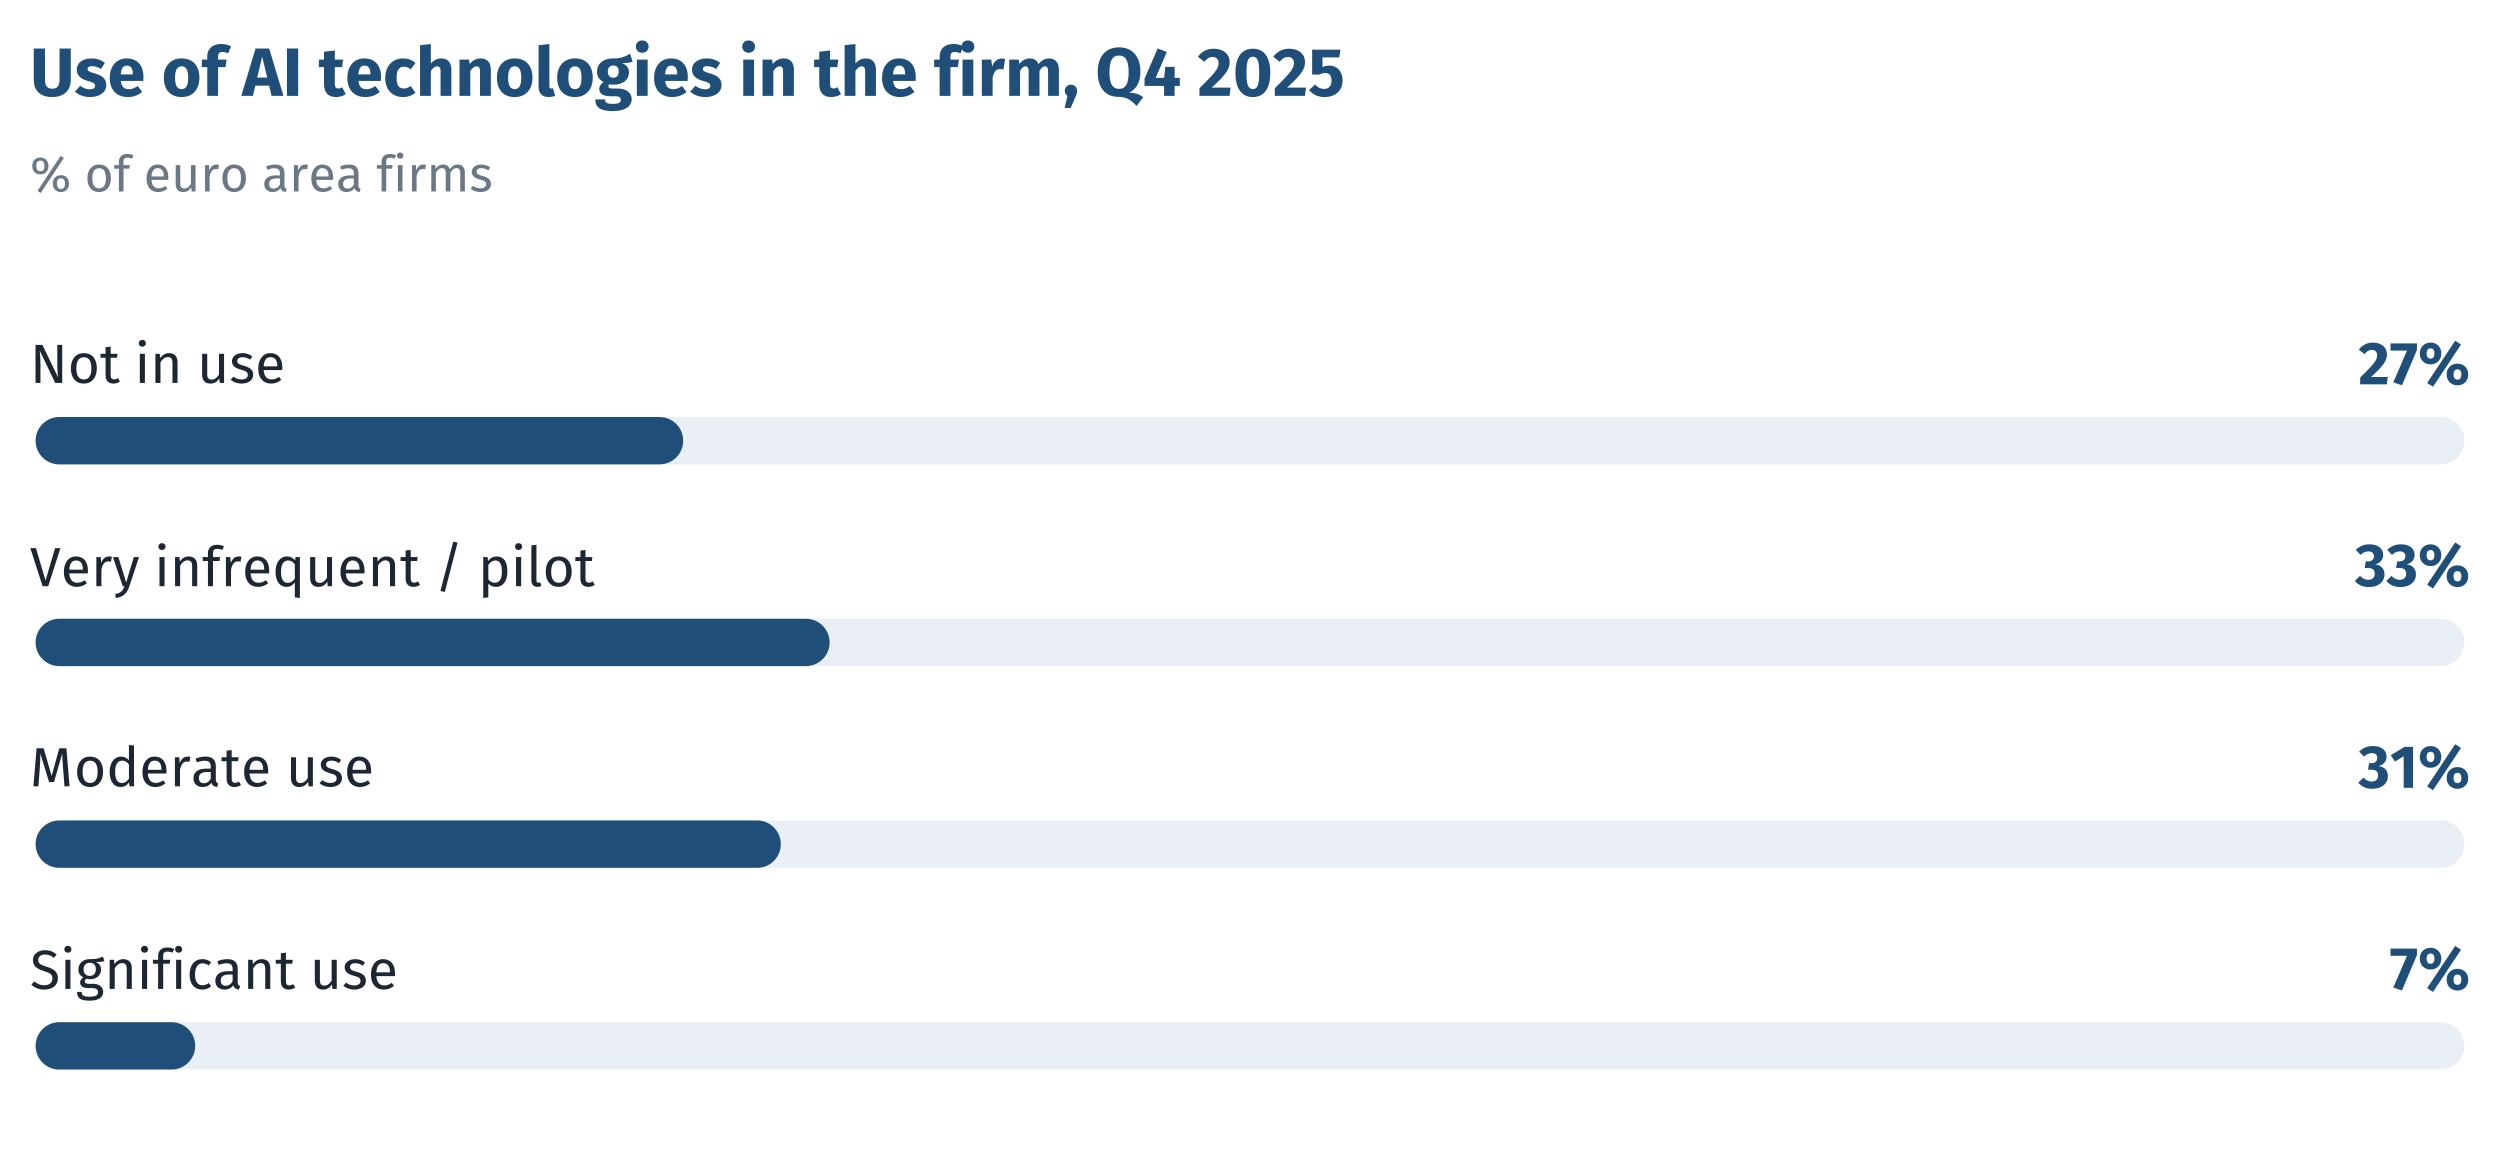
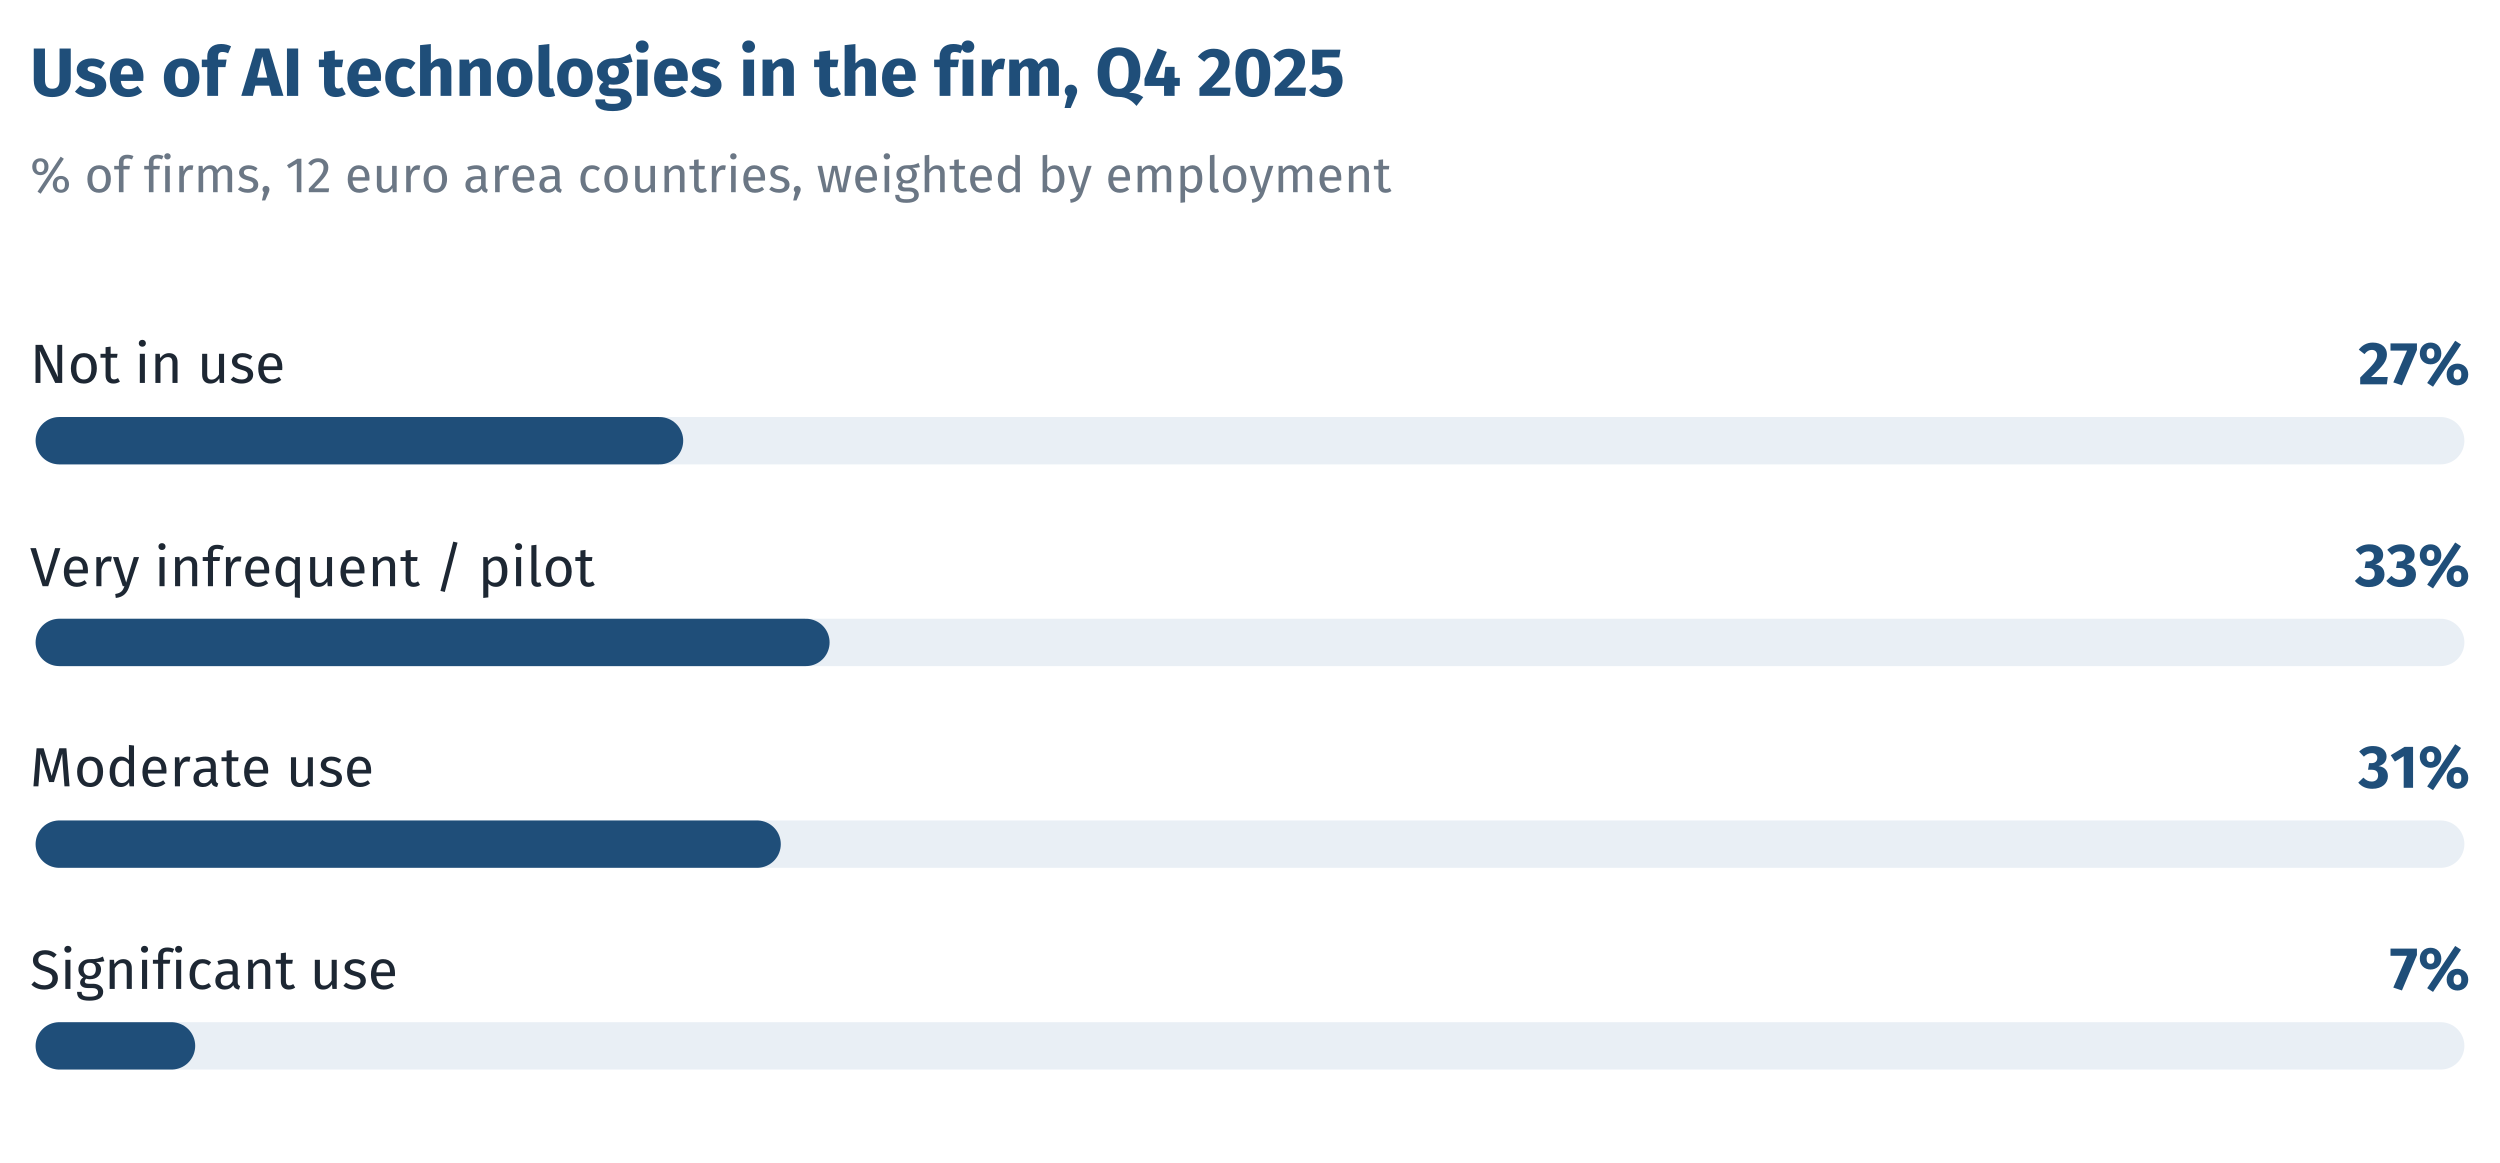
<svg xmlns="http://www.w3.org/2000/svg" xmlns:xlink="http://www.w3.org/1999/xlink" width="475.2pt" height="221.04pt" viewBox="0 0 475.2 221.04" version="1.1">
  <defs>
    <style type="text/css">*{stroke-linejoin: round; stroke-linecap: butt}</style>
  </defs>
  <g id="figure_1">
    <g id="patch_1">
      <path d="M 0 221.04  L 475.2 221.04  L 475.2 0  L 0 0  L 0 221.04  z " style="fill: none" />
    </g>
    <g id="axes_1">
      <g id="line2d_1">
-         <path d="M 11.268 83.768  L 463.932 83.768  " clip-path="url(#p076a56f079)" style="fill: none; stroke: #e9eff5; stroke-width: 9; stroke-linecap: round" />
+         <path d="M 11.268 83.768  L 463.932 83.768  " clip-path="url(#pdea650f8c7)" style="fill: none; stroke: #e9eff5; stroke-width: 9; stroke-linecap: round" />
      </g>
      <g id="line2d_2">
-         <path d="M 11.268 122.112  L 463.932 122.112  " clip-path="url(#p076a56f079)" style="fill: none; stroke: #e9eff5; stroke-width: 9; stroke-linecap: round" />
+         <path d="M 11.268 122.112  L 463.932 122.112  " clip-path="url(#pdea650f8c7)" style="fill: none; stroke: #e9eff5; stroke-width: 9; stroke-linecap: round" />
      </g>
      <g id="line2d_3">
-         <path d="M 11.268 160.456  L 463.932 160.456  " clip-path="url(#p076a56f079)" style="fill: none; stroke: #e9eff5; stroke-width: 9; stroke-linecap: round" />
+         <path d="M 11.268 160.456  L 463.932 160.456  " clip-path="url(#pdea650f8c7)" style="fill: none; stroke: #e9eff5; stroke-width: 9; stroke-linecap: round" />
      </g>
      <g id="line2d_4">
-         <path d="M 11.268 198.8  L 463.932 198.8  " clip-path="url(#p076a56f079)" style="fill: none; stroke: #e9eff5; stroke-width: 9; stroke-linecap: round" />
+         <path d="M 11.268 198.8  L 463.932 198.8  " clip-path="url(#pdea650f8c7)" style="fill: none; stroke: #e9eff5; stroke-width: 9; stroke-linecap: round" />
      </g>
      <g id="line2d_5">
-         <path d="M 11.268 83.768  L 125.362 83.768  " clip-path="url(#p076a56f079)" style="fill: none; stroke: #1f4e79; stroke-width: 9; stroke-linecap: round" />
+         <path d="M 11.268 83.768  L 125.362 83.768  " clip-path="url(#pdea650f8c7)" style="fill: none; stroke: #1f4e79; stroke-width: 9; stroke-linecap: round" />
      </g>
      <g id="line2d_6">
-         <path d="M 11.268 122.112  L 153.189 122.112  " clip-path="url(#p076a56f079)" style="fill: none; stroke: #1f4e79; stroke-width: 9; stroke-linecap: round" />
+         <path d="M 11.268 122.112  L 153.189 122.112  " clip-path="url(#pdea650f8c7)" style="fill: none; stroke: #1f4e79; stroke-width: 9; stroke-linecap: round" />
      </g>
      <g id="line2d_7">
-         <path d="M 11.268 160.456  L 143.913 160.456  " clip-path="url(#p076a56f079)" style="fill: none; stroke: #1f4e79; stroke-width: 9; stroke-linecap: round" />
+         <path d="M 11.268 160.456  L 143.913 160.456  " clip-path="url(#pdea650f8c7)" style="fill: none; stroke: #1f4e79; stroke-width: 9; stroke-linecap: round" />
      </g>
      <g id="line2d_8">
-         <path d="M 11.268 198.8  L 32.603 198.8  " clip-path="url(#p076a56f079)" style="fill: none; stroke: #1f4e79; stroke-width: 9; stroke-linecap: round" />
+         <path d="M 11.268 198.8  L 32.603 198.8  " clip-path="url(#pdea650f8c7)" style="fill: none; stroke: #1f4e79; stroke-width: 9; stroke-linecap: round" />
      </g>
      <g id="text_1">
        <g style="fill: #1d2733" transform="translate(5.7024 72.78332) scale(0.105 -0.105)">
          <defs>
            <path id="FiraSans-Regular-4e" d="M 3731 4410  L 3162 4410  L 3162 2003  C 3162 1466 3232 762 3245 659  L 1434 4410  L 640 4410  L 640 0  L 1210 0  L 1210 2022  C 1210 2842 1158 3379 1126 3744  L 2918 0  L 3731 0  L 3731 4410  z " transform="scale(0.015625)" />
            <path id="FiraSans-Regular-6f" d="M 1875 3450  C 915 3450 365 2726 365 1683  C 365 614 909 -77 1869 -77  C 2822 -77 3373 646 3373 1690  C 3373 2758 2835 3450 1875 3450  z M 1875 2976  C 2432 2976 2739 2566 2739 1690  C 2739 806 2432 397 1869 397  C 1306 397 998 806 998 1683  C 998 2566 1312 2976 1875 2976  z " transform="scale(0.015625)" />
            <path id="FiraSans-Regular-74" d="M 2086 557  C 1920 454 1786 410 1638 410  C 1344 410 1235 570 1235 909  L 1235 2918  L 1971 2918  L 2035 3373  L 1235 3373  L 1235 4205  L 646 4134  L 646 3373  L 58 3373  L 58 2918  L 646 2918  L 646 883  C 646 256 986 -77 1555 -77  C 1843 -77 2086 0 2310 154  L 2086 557  z " transform="scale(0.015625)" />
            <path id="FiraSans-Regular-20" transform="scale(0.015625)" />
            <path id="FiraSans-Regular-69" d="M 896 4992  C 653 4992 486 4819 486 4589  C 486 4365 653 4192 896 4192  C 1146 4192 1312 4365 1312 4589  C 1312 4819 1146 4992 896 4992  z M 1197 3373  L 608 3373  L 608 0  L 1197 0  L 1197 3373  z " transform="scale(0.015625)" />
            <path id="FiraSans-Regular-6e" d="M 2195 3450  C 1754 3450 1395 3219 1165 2874  L 1114 3373  L 608 3373  L 608 0  L 1197 0  L 1197 2394  C 1421 2752 1677 2989 2054 2989  C 2381 2989 2586 2842 2586 2336  L 2586 0  L 3174 0  L 3174 2419  C 3174 3059 2816 3450 2195 3450  z " transform="scale(0.015625)" />
            <path id="FiraSans-Regular-75" d="M 3117 3373  L 2528 3373  L 2528 966  C 2323 627 2048 384 1683 384  C 1318 384 1165 557 1165 1018  L 1165 3373  L 576 3373  L 576 954  C 576 294 928 -77 1517 -77  C 1997 -77 2310 115 2566 525  L 2611 0  L 3117 0  L 3117 3373  z " transform="scale(0.015625)" />
            <path id="FiraSans-Regular-73" d="M 1523 3450  C 826 3450 307 3059 307 2522  C 307 2048 595 1734 1325 1542  C 1978 1370 2144 1242 2144 909  C 2144 589 1862 397 1421 397  C 1056 397 742 518 474 723  L 160 365  C 454 109 864 -77 1434 -77  C 2118 -77 2765 243 2765 947  C 2765 1536 2355 1818 1645 1997  C 1101 2138 922 2266 922 2541  C 922 2810 1158 2982 1542 2982  C 1856 2982 2118 2886 2419 2694  L 2669 3066  C 2349 3309 1997 3450 1523 3450  z " transform="scale(0.015625)" />
            <path id="FiraSans-Regular-65" d="M 3155 1786  C 3155 2816 2675 3450 1766 3450  C 896 3450 365 2701 365 1651  C 365 582 915 -77 1856 -77  C 2323 -77 2701 83 3034 346  L 2778 698  C 2483 493 2234 403 1901 403  C 1414 403 1050 704 992 1485  L 3142 1485  C 3149 1562 3155 1670 3155 1786  z M 2573 1920  L 992 1920  C 1037 2669 1331 2982 1779 2982  C 2310 2982 2573 2618 2573 1958  L 2573 1920  z " transform="scale(0.015625)" />
          </defs>
          <use xlink:href="#FiraSans-Regular-4e" />
          <use xlink:href="#FiraSans-Regular-6f" transform="translate(68.29999 0)" />
          <use xlink:href="#FiraSans-Regular-74" transform="translate(126.7 0)" />
          <use xlink:href="#FiraSans-Regular-20" transform="translate(162.8 0)" />
          <use xlink:href="#FiraSans-Regular-69" transform="translate(189.3 0)" />
          <use xlink:href="#FiraSans-Regular-6e" transform="translate(217.5 0)" />
          <use xlink:href="#FiraSans-Regular-20" transform="translate(276.0999 0)" />
          <use xlink:href="#FiraSans-Regular-75" transform="translate(302.5999 0)" />
          <use xlink:href="#FiraSans-Regular-73" transform="translate(360.7999 0)" />
          <use xlink:href="#FiraSans-Regular-65" transform="translate(407.4999 0)" />
        </g>
      </g>
      <g id="text_2">
        <g style="fill: #1f4e79" transform="translate(448.2909 73.05184) scale(0.115 -0.115)">
          <defs>
            <path id="FiraSans-Bold-32" d="M 1523 4416  C 877 4416 384 4122 38 3667  L 640 3194  C 890 3501 1107 3642 1421 3642  C 1760 3642 1978 3430 1978 3078  C 1978 2541 1638 2150 186 717  L 186 0  L 3002 0  L 3104 774  L 1331 774  C 2682 2003 3014 2509 3014 3181  C 3014 3853 2490 4416 1523 4416  z " transform="scale(0.015625)" />
            <path id="FiraSans-Bold-37" d="M 2880 4326  L 83 4326  L 83 3565  L 1830 3565  L 378 205  L 1293 -102  L 2880 3642  L 2880 4326  z " transform="scale(0.015625)" />
            <path id="FiraSans-Bold-25" d="M 3930 4608  L 966 141  L 1587 -256  L 4550 4211  L 3930 4608  z M 1325 4416  C 691 4416 186 3968 186 3264  C 186 2560 691 2112 1325 2112  C 1965 2112 2464 2560 2464 3264  C 2464 3968 1965 4416 1325 4416  z M 1325 3808  C 1658 3808 1734 3533 1734 3264  C 1734 2989 1658 2720 1325 2720  C 992 2720 909 2995 909 3264  C 909 3539 992 3808 1325 3808  z M 4173 2189  C 3533 2189 3027 1747 3027 1043  C 3027 333 3533 -109 4173 -109  C 4813 -109 5312 333 5312 1043  C 5312 1747 4813 2189 4173 2189  z M 4173 1581  C 4506 1581 4582 1312 4582 1043  C 4582 768 4506 493 4173 493  C 3840 493 3757 774 3757 1043  C 3757 1312 3840 1581 4173 1581  z " transform="scale(0.015625)" />
          </defs>
          <use xlink:href="#FiraSans-Bold-32" />
          <use xlink:href="#FiraSans-Bold-37" transform="translate(51.7 0)" />
          <use xlink:href="#FiraSans-Bold-25" transform="translate(98.49998 0)" />
        </g>
      </g>
      <g id="text_3">
        <g style="fill: #1d2733" transform="translate(5.7024 111.4269) scale(0.105 -0.105)">
          <defs>
            <path id="FiraSans-Regular-56" d="M 3520 4410  L 2906 4410  L 1798 659  L 691 4410  L 38 4410  L 1459 0  L 2112 0  L 3520 4410  z " transform="scale(0.015625)" />
            <path id="FiraSans-Regular-72" d="M 2074 3450  C 1664 3450 1350 3194 1171 2688  L 1114 3373  L 608 3373  L 608 0  L 1197 0  L 1197 1926  C 1338 2573 1581 2874 2003 2874  C 2125 2874 2195 2861 2298 2835  L 2406 3411  C 2304 3437 2182 3450 2074 3450  z " transform="scale(0.015625)" />
            <path id="FiraSans-Regular-79" d="M 3085 3373  L 2477 3373  L 1594 429  L 691 3373  L 64 3373  L 1197 0  L 1395 0  C 1203 -525 1011 -787 326 -902  L 390 -1363  C 1325 -1261 1722 -736 1958 -19  L 3085 3373  z " transform="scale(0.015625)" />
            <path id="FiraSans-Regular-66" d="M 1754 4326  C 1926 4326 2125 4294 2342 4198  L 2528 4627  C 2259 4742 2042 4800 1722 4800  C 1037 4800 666 4397 666 3834  L 666 3373  L 64 3373  L 64 2918  L 666 2918  L 666 0  L 1254 0  L 1254 2918  L 2010 2918  L 2074 3373  L 1254 3373  L 1254 3840  C 1254 4166 1382 4326 1754 4326  z " transform="scale(0.015625)" />
            <path id="FiraSans-Regular-71" d="M 2682 3373  L 2637 2995  C 2406 3251 2106 3450 1690 3450  C 864 3450 365 2701 365 1670  C 365 621 819 -77 1638 -77  C 2048 -77 2381 122 2598 448  L 2598 -1293  L 3187 -1363  L 3187 3373  L 2682 3373  z M 1766 390  C 1280 390 998 794 998 1683  C 998 2560 1312 2982 1818 2982  C 2150 2982 2387 2810 2598 2541  L 2598 890  C 2374 576 2144 390 1766 390  z " transform="scale(0.015625)" />
            <path id="FiraSans-Regular-2f" d="M 2157 5165  L 672 -544  L 1178 -666  L 2656 5050  L 2157 5165  z " transform="scale(0.015625)" />
            <path id="FiraSans-Regular-70" d="M 2157 3450  C 1773 3450 1408 3264 1158 2918  L 1114 3373  L 608 3373  L 608 -1363  L 1197 -1293  L 1197 307  C 1414 45 1715 -77 2080 -77  C 2950 -77 3405 666 3405 1690  C 3405 2752 3053 3450 2157 3450  z M 1939 403  C 1632 403 1370 550 1197 813  L 1197 2458  C 1376 2726 1651 2982 2010 2982  C 2515 2982 2771 2566 2771 1690  C 2771 806 2477 403 1939 403  z " transform="scale(0.015625)" />
            <path id="FiraSans-Regular-6c" d="M 1280 -77  C 1453 -77 1619 -32 1747 38  L 1594 448  C 1530 422 1459 410 1376 410  C 1222 410 1165 499 1165 678  L 1165 4800  L 576 4730  L 576 666  C 576 186 851 -77 1280 -77  z " transform="scale(0.015625)" />
          </defs>
          <use xlink:href="#FiraSans-Regular-56" />
          <use xlink:href="#FiraSans-Regular-65" transform="translate(55.59999 0)" />
          <use xlink:href="#FiraSans-Regular-72" transform="translate(110.6 0)" />
          <use xlink:href="#FiraSans-Regular-79" transform="translate(149.2 0)" />
          <use xlink:href="#FiraSans-Regular-20" transform="translate(198.4 0)" />
          <use xlink:href="#FiraSans-Regular-69" transform="translate(224.8999 0)" />
          <use xlink:href="#FiraSans-Regular-6e" transform="translate(253.0999 0)" />
          <use xlink:href="#FiraSans-Regular-66" transform="translate(311.6999 0)" />
          <use xlink:href="#FiraSans-Regular-72" transform="translate(345.1999 0)" />
          <use xlink:href="#FiraSans-Regular-65" transform="translate(383.7999 0)" />
          <use xlink:href="#FiraSans-Regular-71" transform="translate(438.7999 0)" />
          <use xlink:href="#FiraSans-Regular-75" transform="translate(498.0999 0)" />
          <use xlink:href="#FiraSans-Regular-65" transform="translate(556.2999 0)" />
          <use xlink:href="#FiraSans-Regular-6e" transform="translate(611.2999 0)" />
          <use xlink:href="#FiraSans-Regular-74" transform="translate(669.8999 0)" />
          <use xlink:href="#FiraSans-Regular-20" transform="translate(705.9998 0)" />
          <use xlink:href="#FiraSans-Regular-2f" transform="translate(732.4998 0)" />
          <use xlink:href="#FiraSans-Regular-20" transform="translate(784.4998 0)" />
          <use xlink:href="#FiraSans-Regular-70" transform="translate(810.9998 0)" />
          <use xlink:href="#FiraSans-Regular-69" transform="translate(870.3998 0)" />
          <use xlink:href="#FiraSans-Regular-6c" transform="translate(898.5998 0)" />
          <use xlink:href="#FiraSans-Regular-6f" transform="translate(927.8998 0)" />
          <use xlink:href="#FiraSans-Regular-74" transform="translate(986.2998 0)" />
        </g>
      </g>
      <g id="text_4">
        <g style="fill: #1f4e79" transform="translate(447.6584 111.396) scale(0.115 -0.115)">
          <defs>
            <path id="FiraSans-Bold-33" d="M 1530 4416  C 954 4416 474 4218 70 3834  L 570 3290  C 826 3539 1094 3667 1414 3667  C 1766 3667 1990 3482 1990 3168  C 1990 2810 1754 2605 1370 2605  L 1120 2605  L 1011 1907  L 1370 1907  C 1824 1907 2074 1741 2074 1286  C 2074 890 1798 659 1402 659  C 1062 659 806 787 518 1075  L -26 544  C 314 134 806 -109 1459 -109  C 2528 -109 3110 499 3110 1222  C 3110 1907 2662 2227 2125 2285  C 2656 2438 2970 2790 2970 3315  C 2970 3923 2464 4416 1530 4416  z " transform="scale(0.015625)" />
          </defs>
          <use xlink:href="#FiraSans-Bold-33" />
          <use xlink:href="#FiraSans-Bold-33" transform="translate(51.99999 0)" />
          <use xlink:href="#FiraSans-Bold-25" transform="translate(104 0)" />
        </g>
      </g>
      <g id="text_5">
        <g style="fill: #1d2733" transform="translate(5.7024 149.4717) scale(0.105 -0.105)">
          <defs>
            <path id="FiraSans-Regular-4d" d="M 4218 4410  L 3392 4410  L 2509 1203  L 1581 4410  L 762 4410  L 397 0  L 973 0  L 1120 1946  C 1171 2592 1203 3277 1203 3795  L 2208 499  L 2778 499  L 3731 3789  C 3738 3424 3782 2682 3840 1990  L 3994 0  L 4582 0  L 4218 4410  z " transform="scale(0.015625)" />
            <path id="FiraSans-Regular-64" d="M 2630 4800  L 2630 3034  C 2406 3270 2118 3450 1722 3450  C 896 3450 397 2701 397 1670  C 397 621 851 -77 1670 -77  C 2086 -77 2426 128 2643 467  L 2701 0  L 3219 0  L 3219 4730  L 2630 4800  z M 1798 390  C 1312 390 1030 794 1030 1683  C 1030 2560 1344 2982 1850 2982  C 2182 2982 2419 2810 2630 2541  L 2630 890  C 2406 576 2176 390 1798 390  z " transform="scale(0.015625)" />
            <path id="FiraSans-Regular-61" d="M 2880 787  L 2880 2330  C 2880 3034 2509 3450 1696 3450  C 1318 3450 947 3373 531 3219  L 678 2790  C 1024 2906 1338 2970 1587 2970  C 2054 2970 2291 2790 2291 2304  L 2291 2054  L 1773 2054  C 832 2054 288 1664 288 941  C 288 339 691 -77 1363 -77  C 1773 -77 2131 77 2368 429  C 2470 96 2688 -38 3027 -77  L 3162 333  C 2989 397 2880 493 2880 787  z M 1498 365  C 1114 365 915 576 915 973  C 915 1434 1229 1664 1850 1664  L 2291 1664  L 2291 890  C 2099 538 1843 365 1498 365  z " transform="scale(0.015625)" />
          </defs>
          <use xlink:href="#FiraSans-Regular-4d" />
          <use xlink:href="#FiraSans-Regular-6f" transform="translate(79.59999 0)" />
          <use xlink:href="#FiraSans-Regular-64" transform="translate(138 0)" />
          <use xlink:href="#FiraSans-Regular-65" transform="translate(197.8 0)" />
          <use xlink:href="#FiraSans-Regular-72" transform="translate(252.8 0)" />
          <use xlink:href="#FiraSans-Regular-61" transform="translate(291.3999 0)" />
          <use xlink:href="#FiraSans-Regular-74" transform="translate(345.7999 0)" />
          <use xlink:href="#FiraSans-Regular-65" transform="translate(381.8999 0)" />
          <use xlink:href="#FiraSans-Regular-20" transform="translate(436.8999 0)" />
          <use xlink:href="#FiraSans-Regular-75" transform="translate(463.3999 0)" />
          <use xlink:href="#FiraSans-Regular-73" transform="translate(521.5999 0)" />
          <use xlink:href="#FiraSans-Regular-65" transform="translate(568.2999 0)" />
        </g>
      </g>
      <g id="text_6">
        <g style="fill: #1f4e79" transform="translate(448.3017 149.7402) scale(0.115 -0.115)">
          <defs>
            <path id="FiraSans-Bold-31" d="M 2445 4326  L 1542 4326  L 83 3443  L 525 2771  L 1453 3341  L 1453 0  L 2445 0  L 2445 4326  z " transform="scale(0.015625)" />
          </defs>
          <use xlink:href="#FiraSans-Bold-33" />
          <use xlink:href="#FiraSans-Bold-31" transform="translate(51.99999 0)" />
          <use xlink:href="#FiraSans-Bold-25" transform="translate(98.39998 0)" />
        </g>
      </g>
      <g id="text_7">
        <g style="fill: #1d2733" transform="translate(5.7024 187.9734) scale(0.105 -0.105)">
          <defs>
            <path id="FiraSans-Regular-53" d="M 1728 4486  C 915 4486 339 4013 339 3334  C 339 2650 787 2323 1645 2061  C 2394 1830 2598 1638 2598 1210  C 2598 678 2170 422 1651 422  C 1171 422 826 595 499 870  L 160 493  C 525 134 1024 -77 1658 -77  C 2650 -77 3232 461 3232 1229  C 3232 2074 2630 2349 1926 2566  C 1133 2810 960 2989 960 3360  C 960 3782 1312 3987 1754 3987  C 2118 3987 2426 3872 2758 3603  L 3091 3974  C 2720 4307 2336 4486 1728 4486  z " transform="scale(0.015625)" />
            <path id="FiraSans-Regular-67" d="M 3155 3750  C 2758 3571 2451 3430 1613 3450  C 870 3450 314 2963 314 2272  C 314 1837 493 1542 883 1338  C 640 1178 512 960 512 742  C 512 403 781 102 1382 102  L 1914 102  C 2336 102 2592 -58 2592 -378  C 2592 -717 2336 -902 1606 -902  C 864 -902 691 -723 691 -339  L 160 -339  C 160 -1024 506 -1363 1606 -1363  C 2650 -1363 3187 -992 3187 -339  C 3187 198 2726 595 2035 595  L 1498 595  C 1152 595 1056 717 1056 870  C 1056 992 1126 1114 1222 1184  C 1363 1139 1498 1120 1651 1120  C 2458 1120 2938 1600 2938 2266  C 2938 2656 2739 2938 2342 3117  C 2726 3117 3046 3130 3328 3219  L 3155 3750  z M 1613 3027  C 2093 3027 2336 2771 2336 2278  C 2336 1792 2086 1510 1626 1510  C 1165 1510 915 1824 915 2272  C 915 2714 1158 3027 1613 3027  z " transform="scale(0.015625)" />
            <path id="FiraSans-Regular-63" d="M 1837 3450  C 922 3450 365 2733 365 1658  C 365 570 928 -77 1837 -77  C 2227 -77 2566 51 2867 294  L 2598 678  C 2342 512 2144 422 1862 422  C 1331 422 998 787 998 1670  C 998 2547 1331 2963 1862 2963  C 2144 2963 2355 2880 2586 2714  L 2867 3085  C 2554 3347 2234 3450 1837 3450  z " transform="scale(0.015625)" />
          </defs>
          <use xlink:href="#FiraSans-Regular-53" />
          <use xlink:href="#FiraSans-Regular-69" transform="translate(54.49999 0)" />
          <use xlink:href="#FiraSans-Regular-67" transform="translate(82.69998 0)" />
          <use xlink:href="#FiraSans-Regular-6e" transform="translate(134.7 0)" />
          <use xlink:href="#FiraSans-Regular-69" transform="translate(193.3 0)" />
          <use xlink:href="#FiraSans-Regular-66" transform="translate(221.5 0)" />
          <use xlink:href="#FiraSans-Regular-69" transform="translate(254.9999 0)" />
          <use xlink:href="#FiraSans-Regular-63" transform="translate(283.1999 0)" />
          <use xlink:href="#FiraSans-Regular-61" transform="translate(330.9999 0)" />
          <use xlink:href="#FiraSans-Regular-6e" transform="translate(385.3999 0)" />
          <use xlink:href="#FiraSans-Regular-74" transform="translate(443.9999 0)" />
          <use xlink:href="#FiraSans-Regular-20" transform="translate(480.0999 0)" />
          <use xlink:href="#FiraSans-Regular-75" transform="translate(506.5999 0)" />
          <use xlink:href="#FiraSans-Regular-73" transform="translate(564.7999 0)" />
          <use xlink:href="#FiraSans-Regular-65" transform="translate(611.4999 0)" />
        </g>
      </g>
      <g id="text_8">
        <g style="fill: #1f4e79" transform="translate(454.2367 188.0844) scale(0.115 -0.115)">
          <use xlink:href="#FiraSans-Bold-37" />
          <use xlink:href="#FiraSans-Bold-25" transform="translate(46.79999 0)" />
        </g>
      </g>
    </g>
    <g id="text_9">
      <g style="fill: #1f4e79" transform="translate(5.7024 18.22789) scale(0.13 -0.13)">
        <defs>
          <path id="FiraSans-Bold-55" d="M 3814 4435  L 2765 4435  L 2765 1517  C 2765 947 2560 672 2080 672  C 1606 672 1402 947 1402 1517  L 1402 4435  L 352 4435  L 352 1472  C 352 538 922 -109 2080 -109  C 3238 -109 3814 576 3814 1472  L 3814 4435  z " transform="scale(0.015625)" />
          <path id="FiraSans-Bold-73" d="M 1594 3507  C 736 3507 205 3053 205 2470  C 205 1946 538 1600 1210 1408  C 1824 1235 1926 1165 1926 934  C 1926 730 1741 614 1434 614  C 1101 614 787 749 531 947  L 38 397  C 371 96 870 -109 1459 -109  C 2304 -109 2970 307 2970 1011  C 2970 1619 2592 1901 1920 2093  C 1312 2272 1222 2349 1222 2528  C 1222 2682 1357 2784 1632 2784  C 1926 2784 2208 2688 2470 2522  L 2842 3091  C 2528 3347 2086 3507 1594 3507  z " transform="scale(0.015625)" />
          <path id="FiraSans-Bold-65" d="M 3360 1766  C 3360 2867 2765 3507 1792 3507  C 762 3507 205 2701 205 1683  C 205 621 781 -109 1914 -109  C 2464 -109 2899 96 3238 365  L 2822 928  C 2528 723 2285 627 2010 627  C 1594 627 1306 794 1242 1402  L 3341 1402  C 3354 1504 3360 1658 3360 1766  z M 2368 2010  L 1235 2010  C 1286 2624 1478 2835 1818 2835  C 2221 2835 2362 2515 2368 2054  L 2368 2010  z " transform="scale(0.015625)" />
          <path id="FiraSans-Bold-20" transform="scale(0.015625)" />
          <path id="FiraSans-Bold-6f" d="M 1869 3507  C 832 3507 205 2790 205 1702  C 205 557 838 -109 1869 -109  C 2906 -109 3533 608 3533 1696  C 3533 2842 2906 3507 1869 3507  z M 1869 2765  C 2278 2765 2483 2451 2483 1696  C 2483 960 2278 634 1869 634  C 1459 634 1254 947 1254 1702  C 1254 2438 1459 2765 1869 2765  z " transform="scale(0.015625)" />
          <path id="FiraSans-Bold-66" d="M 1952 4109  C 2099 4109 2291 4077 2483 3981  L 2758 4640  C 2509 4768 2182 4858 1830 4858  C 960 4858 531 4352 531 3699  L 531 3398  L 19 3398  L 19 2694  L 531 2694  L 531 0  L 1542 0  L 1542 2694  L 2234 2694  L 2342 3398  L 1542 3398  L 1542 3661  C 1542 3981 1658 4109 1952 4109  z " transform="scale(0.015625)" />
          <path id="FiraSans-Bold-41" d="M 2752 0  L 3866 0  L 2528 4435  L 1254 4435  L -83 0  L 1005 0  L 1229 954  L 2528 954  L 2752 0  z M 1408 1715  L 1875 3674  L 2342 1715  L 1408 1715  z " transform="scale(0.015625)" />
          <path id="FiraSans-Bold-49" d="M 1466 4435  L 416 4435  L 416 0  L 1466 0  L 1466 4435  z " transform="scale(0.015625)" />
          <path id="FiraSans-Bold-74" d="M 2189 806  C 2054 723 1939 691 1824 691  C 1613 691 1504 806 1504 1133  L 1504 2694  L 2176 2694  L 2285 3398  L 1504 3398  L 1504 4250  L 493 4134  L 493 3398  L 13 3398  L 13 2694  L 493 2694  L 493 1120  C 493 320 858 -102 1606 -109  C 1914 -109 2272 -19 2528 160  L 2189 806  z " transform="scale(0.015625)" />
          <path id="FiraSans-Bold-63" d="M 1869 3507  C 851 3507 205 2752 205 1670  C 205 595 845 -109 1888 -109  C 2355 -109 2720 45 3034 294  L 2592 922  C 2349 768 2182 691 1939 691  C 1536 691 1267 922 1267 1677  C 1267 2438 1517 2733 1952 2733  C 2182 2733 2381 2656 2598 2490  L 3034 3091  C 2707 3366 2342 3507 1869 3507  z " transform="scale(0.015625)" />
          <path id="FiraSans-Bold-68" d="M 2387 3507  C 1990 3507 1683 3347 1408 3040  L 1408 4851  L 397 4749  L 397 0  L 1408 0  L 1408 2330  C 1587 2605 1773 2765 1997 2765  C 2189 2765 2317 2669 2317 2310  L 2317 0  L 3328 0  L 3328 2483  C 3328 3130 2976 3507 2387 3507  z " transform="scale(0.015625)" />
          <path id="FiraSans-Bold-6e" d="M 2387 3507  C 1965 3507 1638 3328 1350 2995  L 1280 3398  L 397 3398  L 397 0  L 1408 0  L 1408 2323  C 1587 2605 1773 2765 1997 2765  C 2195 2765 2317 2669 2317 2310  L 2317 0  L 3328 0  L 3328 2483  C 3328 3130 2976 3507 2387 3507  z " transform="scale(0.015625)" />
          <path id="FiraSans-Bold-6c" d="M 1299 -109  C 1542 -109 1760 -58 1914 6  L 1715 723  C 1670 704 1619 691 1549 691  C 1427 691 1376 762 1376 902  L 1376 4858  L 365 4749  L 365 864  C 365 243 710 -109 1299 -109  z " transform="scale(0.015625)" />
          <path id="FiraSans-Bold-67" d="M 3290 3949  C 2880 3706 2445 3488 1690 3507  C 800 3507 198 3034 198 2266  C 198 1824 371 1523 806 1293  C 563 1139 403 890 403 640  C 403 275 704 -32 1446 -32  L 1939 -32  C 2278 -32 2426 -166 2426 -365  C 2426 -582 2285 -749 1690 -749  C 1075 -749 947 -621 947 -326  L 38 -326  C 38 -998 378 -1421 1664 -1421  C 2829 -1421 3443 -992 3443 -294  C 3443 275 2938 691 2144 691  L 1632 691  C 1306 691 1261 794 1261 896  C 1261 973 1299 1050 1370 1088  C 1491 1062 1619 1050 1760 1050  C 2643 1050 3187 1530 3187 2189  C 3187 2630 2976 2880 2547 3066  C 2976 3066 3290 3104 3526 3200  L 3290 3949  z M 1715 2842  C 2054 2842 2227 2669 2227 2291  C 2227 1901 2048 1702 1715 1702  C 1408 1702 1203 1907 1203 2278  C 1203 2630 1402 2842 1715 2842  z " transform="scale(0.015625)" />
          <path id="FiraSans-Bold-69" d="M 896 5190  C 544 5190 301 4941 301 4614  C 301 4288 544 4038 896 4038  C 1248 4038 1498 4288 1498 4614  C 1498 4941 1248 5190 896 5190  z M 1408 3398  L 397 3398  L 397 0  L 1408 0  L 1408 3398  z " transform="scale(0.015625)" />
          <path id="FiraSans-Bold-72" d="M 2240 3494  C 1850 3494 1517 3213 1363 2746  L 1280 3398  L 397 3398  L 397 0  L 1408 0  L 1408 1696  C 1517 2208 1696 2515 2112 2515  C 2227 2515 2310 2496 2419 2470  L 2579 3450  C 2470 3482 2368 3494 2240 3494  z " transform="scale(0.015625)" />
          <path id="FiraSans-Bold-6d" d="M 4154 3507  C 3718 3507 3405 3322 3136 2970  C 3002 3315 2714 3507 2336 3507  C 1920 3507 1613 3334 1350 3002  L 1280 3398  L 397 3398  L 397 0  L 1408 0  L 1408 2323  C 1555 2605 1715 2765 1926 2765  C 2080 2765 2214 2669 2214 2310  L 2214 0  L 3226 0  L 3226 2323  C 3373 2605 3526 2765 3744 2765  C 3898 2765 4032 2669 4032 2310  L 4032 0  L 5043 0  L 5043 2483  C 5043 3130 4678 3507 4154 3507  z " transform="scale(0.015625)" />
          <path id="FiraSans-Bold-2c" d="M 768 1050  C 435 1050 186 800 186 474  C 186 275 282 102 442 -6  L 166 -1133  L 736 -1133  L 1139 -205  C 1280 109 1344 275 1344 474  C 1344 800 1094 1050 768 1050  z " transform="scale(0.015625)" />
          <path id="FiraSans-Bold-51" d="M 3168 288  C 3712 589 4211 1146 4211 2221  C 4211 3699 3462 4544 2208 4544  C 960 4544 211 3667 211 2221  C 211 742 960 -90 2144 -90  C 2976 -90 3437 -480 3846 -941  L 4480 -115  C 4122 141 3744 288 3168 288  z M 1312 2221  C 1312 3341 1619 3776 2208 3776  C 2803 3776 3110 3341 3110 2221  C 3110 1094 2810 659 2208 659  C 1632 659 1312 1094 1312 2221  z " transform="scale(0.015625)" />
          <path id="FiraSans-Bold-34" d="M 3482 1690  L 2995 1690  L 2995 2714  L 2125 2714  L 2016 1690  L 1222 1690  L 2266 4115  L 1408 4435  L 179 1606  L 179 934  L 2003 934  L 2010 0  L 2995 0  L 2995 934  L 3482 934  L 3482 1690  z " transform="scale(0.015625)" />
          <path id="FiraSans-Bold-30" d="M 1875 4416  C 813 4416 243 3610 243 2157  C 243 710 813 -109 1875 -109  C 2938 -109 3507 710 3507 2157  C 3507 3610 2938 4416 1875 4416  z M 1875 3667  C 2291 3667 2470 3334 2470 2157  C 2470 986 2291 640 1875 640  C 1453 640 1280 1011 1280 2157  C 1280 3302 1453 3667 1875 3667  z " transform="scale(0.015625)" />
          <path id="FiraSans-Bold-35" d="M 3021 4326  L 371 4326  L 371 1990  L 1056 1990  C 1254 2099 1402 2144 1574 2144  C 1933 2144 2182 1958 2182 1421  C 2182 922 1920 653 1485 653  C 1133 653 870 806 653 1069  L 83 544  C 410 166 864 -109 1523 -109  C 2554 -109 3219 512 3219 1427  C 3219 2323 2688 2835 1978 2835  C 1773 2835 1555 2797 1338 2694  L 1338 3603  L 2906 3603  L 3021 4326  z " transform="scale(0.015625)" />
        </defs>
        <use xlink:href="#FiraSans-Bold-55" />
        <use xlink:href="#FiraSans-Bold-73" transform="translate(65.09999 0)" />
        <use xlink:href="#FiraSans-Bold-65" transform="translate(113.4 0)" />
        <use xlink:href="#FiraSans-Bold-20" transform="translate(168.8 0)" />
        <use xlink:href="#FiraSans-Bold-6f" transform="translate(192.5 0)" />
        <use xlink:href="#FiraSans-Bold-66" transform="translate(250.9 0)" />
        <use xlink:href="#FiraSans-Bold-20" transform="translate(286.5 0)" />
        <use xlink:href="#FiraSans-Bold-41" transform="translate(310.2 0)" />
        <use xlink:href="#FiraSans-Bold-49" transform="translate(369.1999 0)" />
        <use xlink:href="#FiraSans-Bold-20" transform="translate(398.4999 0)" />
        <use xlink:href="#FiraSans-Bold-74" transform="translate(422.1999 0)" />
        <use xlink:href="#FiraSans-Bold-65" transform="translate(460.7999 0)" />
        <use xlink:href="#FiraSans-Bold-63" transform="translate(516.1999 0)" />
        <use xlink:href="#FiraSans-Bold-68" transform="translate(564.0999 0)" />
        <use xlink:href="#FiraSans-Bold-6e" transform="translate(621.7999 0)" />
        <use xlink:href="#FiraSans-Bold-6f" transform="translate(679.4999 0)" />
        <use xlink:href="#FiraSans-Bold-6c" transform="translate(737.8999 0)" />
        <use xlink:href="#FiraSans-Bold-6f" transform="translate(767.5999 0)" />
        <use xlink:href="#FiraSans-Bold-67" transform="translate(825.9999 0)" />
        <use xlink:href="#FiraSans-Bold-69" transform="translate(881.0999 0)" />
        <use xlink:href="#FiraSans-Bold-65" transform="translate(909.2999 0)" />
        <use xlink:href="#FiraSans-Bold-73" transform="translate(964.6999 0)" />
        <use xlink:href="#FiraSans-Bold-20" transform="translate(1013 0)" />
        <use xlink:href="#FiraSans-Bold-69" transform="translate(1036.7 0)" />
        <use xlink:href="#FiraSans-Bold-6e" transform="translate(1064.9 0)" />
        <use xlink:href="#FiraSans-Bold-20" transform="translate(1122.6 0)" />
        <use xlink:href="#FiraSans-Bold-74" transform="translate(1146.3 0)" />
        <use xlink:href="#FiraSans-Bold-68" transform="translate(1184.9 0)" />
        <use xlink:href="#FiraSans-Bold-65" transform="translate(1242.6 0)" />
        <use xlink:href="#FiraSans-Bold-20" transform="translate(1298 0)" />
        <use xlink:href="#FiraSans-Bold-66" transform="translate(1321.7 0)" />
        <use xlink:href="#FiraSans-Bold-69" transform="translate(1357.3 0)" />
        <use xlink:href="#FiraSans-Bold-72" transform="translate(1385.5 0)" />
        <use xlink:href="#FiraSans-Bold-6d" transform="translate(1425.6 0)" />
        <use xlink:href="#FiraSans-Bold-2c" transform="translate(1510.1 0)" />
        <use xlink:href="#FiraSans-Bold-20" transform="translate(1534.1 0)" />
        <use xlink:href="#FiraSans-Bold-51" transform="translate(1557.8 0)" />
        <use xlink:href="#FiraSans-Bold-34" transform="translate(1626.8 0)" />
        <use xlink:href="#FiraSans-Bold-20" transform="translate(1683.3 0)" />
        <use xlink:href="#FiraSans-Bold-32" transform="translate(1707 0)" />
        <use xlink:href="#FiraSans-Bold-30" transform="translate(1758.7 0)" />
        <use xlink:href="#FiraSans-Bold-32" transform="translate(1817.2 0)" />
        <use xlink:href="#FiraSans-Bold-35" transform="translate(1868.9 0)" />
      </g>
    </g>
    <g id="text_10">
-       <g style="fill: #6b7785" transform="translate(5.7024 36.3909) scale(0.095 -0.095)">
+       <g style="fill: #6b7785" transform="translate(5.7024 36.5334) scale(0.095 -0.095)">
        <defs>
          <path id="FiraSans-Regular-25" d="M 3923 4550  L 960 70  L 1370 -198  L 4333 4282  L 3923 4550  z M 1325 4346  C 730 4346 288 3930 288 3264  C 288 2598 730 2182 1325 2182  C 1926 2182 2368 2598 2368 3264  C 2368 3930 1926 4346 1325 4346  z M 1325 3949  C 1741 3949 1843 3597 1843 3264  C 1843 2918 1741 2579 1325 2579  C 915 2579 806 2931 806 3264  C 806 3610 915 3949 1325 3949  z M 3962 2086  C 3360 2086 2918 1670 2918 1005  C 2918 339 3360 -77 3962 -77  C 4563 -77 4998 339 4998 1005  C 4998 1670 4563 2086 3962 2086  z M 3962 1683  C 4378 1683 4480 1338 4480 1005  C 4480 659 4378 320 3962 320  C 3552 320 3443 672 3443 1005  C 3443 1350 3552 1683 3962 1683  z " transform="scale(0.015625)" />
          <path id="FiraSans-Regular-6d" d="M 3994 3450  C 3539 3450 3232 3206 2989 2842  C 2861 3226 2554 3450 2138 3450  C 1696 3450 1389 3219 1165 2880  L 1114 3373  L 608 3373  L 608 0  L 1197 0  L 1197 2394  C 1421 2752 1626 2989 1990 2989  C 2246 2989 2464 2842 2464 2336  L 2464 0  L 3053 0  L 3053 2394  C 3283 2752 3482 2989 3846 2989  C 4102 2989 4320 2842 4320 2336  L 4320 0  L 4909 0  L 4909 2419  C 4909 3053 4544 3450 3994 3450  z " transform="scale(0.015625)" />
+           <path id="FiraSans-Regular-2c" d="M 762 813  C 512 813 320 614 320 371  C 320 218 390 83 499 0  L 243 -1062  L 666 -1062  L 1094 -83  C 1178 102 1210 230 1210 371  C 1210 614 1018 813 762 813  z " transform="scale(0.015625)" />
+           <path id="FiraSans-Regular-31" d="M 2067 4282  L 1549 4282  L 224 3462  L 480 3046  L 1478 3654  L 1478 0  L 2067 0  L 2067 4282  z " transform="scale(0.015625)" />
+           <path id="FiraSans-Regular-32" d="M 1459 4346  C 922 4346 506 4128 160 3699  L 557 3392  C 832 3718 1069 3859 1427 3859  C 1843 3859 2131 3597 2131 3149  C 2131 2451 1760 2042 250 467  L 250 0  L 2778 0  L 2848 493  L 922 493  C 2234 1805 2746 2374 2746 3174  C 2746 3840 2246 4346 1459 4346  z " transform="scale(0.015625)" />
+           <path id="FiraSans-Regular-77" d="M 4461 3373  L 3898 3373  L 3283 410  L 2650 3373  L 1990 3373  L 1325 410  L 717 3373  L 128 3373  L 915 0  L 1696 0  L 2304 2842  L 2893 0  L 3693 0  L 4461 3373  z " transform="scale(0.015625)" />
+           <path id="FiraSans-Regular-68" d="M 2195 3450  C 1773 3450 1440 3238 1197 2906  L 1197 4787  L 608 4723  L 608 0  L 1197 0  L 1197 2400  C 1421 2752 1683 2989 2048 2989  C 2368 2989 2586 2842 2586 2336  L 2586 0  L 3174 0  L 3174 2419  C 3174 3053 2810 3450 2195 3450  z " transform="scale(0.015625)" />
+           <path id="FiraSans-Regular-62" d="M 2150 3450  C 1741 3450 1427 3264 1197 2950  L 1197 4800  L 608 4730  L 608 0  L 1126 0  L 1184 371  C 1414 90 1709 -77 2080 -77  C 2899 -77 3405 634 3405 1690  C 3405 2816 2912 3450 2150 3450  z M 1939 390  C 1638 390 1370 576 1197 845  L 1197 2458  C 1370 2726 1613 2982 1984 2982  C 2458 2982 2771 2650 2771 1690  C 2771 768 2432 390 1939 390  z " transform="scale(0.015625)" />
        </defs>
        <use xlink:href="#FiraSans-Regular-25" />
        <use xlink:href="#FiraSans-Regular-20" transform="translate(82.59999 0)" />
        <use xlink:href="#FiraSans-Regular-6f" transform="translate(109.1 0)" />
        <use xlink:href="#FiraSans-Regular-66" transform="translate(167.5 0)" />
        <use xlink:href="#FiraSans-Regular-20" transform="translate(201 0)" />
-         <use xlink:href="#FiraSans-Regular-65" transform="translate(227.4999 0)" />
-         <use xlink:href="#FiraSans-Regular-75" transform="translate(282.4999 0)" />
-         <use xlink:href="#FiraSans-Regular-72" transform="translate(340.6999 0)" />
-         <use xlink:href="#FiraSans-Regular-6f" transform="translate(379.2999 0)" />
-         <use xlink:href="#FiraSans-Regular-20" transform="translate(437.6999 0)" />
-         <use xlink:href="#FiraSans-Regular-61" transform="translate(464.1999 0)" />
-         <use xlink:href="#FiraSans-Regular-72" transform="translate(518.5999 0)" />
-         <use xlink:href="#FiraSans-Regular-65" transform="translate(557.1999 0)" />
-         <use xlink:href="#FiraSans-Regular-61" transform="translate(612.1999 0)" />
-         <use xlink:href="#FiraSans-Regular-20" transform="translate(666.5999 0)" />
-         <use xlink:href="#FiraSans-Regular-66" transform="translate(693.0998 0)" />
-         <use xlink:href="#FiraSans-Regular-69" transform="translate(726.5998 0)" />
-         <use xlink:href="#FiraSans-Regular-72" transform="translate(754.7998 0)" />
-         <use xlink:href="#FiraSans-Regular-6d" transform="translate(793.3998 0)" />
-         <use xlink:href="#FiraSans-Regular-73" transform="translate(879.0998 0)" />
+         <use xlink:href="#FiraSans-Regular-66" transform="translate(227.4999 0)" />
+         <use xlink:href="#FiraSans-Regular-69" transform="translate(260.9999 0)" />
+         <use xlink:href="#FiraSans-Regular-72" transform="translate(289.1999 0)" />
+         <use xlink:href="#FiraSans-Regular-6d" transform="translate(327.7999 0)" />
+         <use xlink:href="#FiraSans-Regular-73" transform="translate(413.4999 0)" />
+         <use xlink:href="#FiraSans-Regular-2c" transform="translate(460.1999 0)" />
+         <use xlink:href="#FiraSans-Regular-20" transform="translate(484.1999 0)" />
+         <use xlink:href="#FiraSans-Regular-31" transform="translate(510.6999 0)" />
+         <use xlink:href="#FiraSans-Regular-32" transform="translate(553.9998 0)" />
+         <use xlink:href="#FiraSans-Regular-20" transform="translate(603.4998 0)" />
+         <use xlink:href="#FiraSans-Regular-65" transform="translate(629.9998 0)" />
+         <use xlink:href="#FiraSans-Regular-75" transform="translate(684.9998 0)" />
+         <use xlink:href="#FiraSans-Regular-72" transform="translate(743.1998 0)" />
+         <use xlink:href="#FiraSans-Regular-6f" transform="translate(781.7998 0)" />
+         <use xlink:href="#FiraSans-Regular-20" transform="translate(840.1998 0)" />
+         <use xlink:href="#FiraSans-Regular-61" transform="translate(866.6998 0)" />
+         <use xlink:href="#FiraSans-Regular-72" transform="translate(921.0998 0)" />
+         <use xlink:href="#FiraSans-Regular-65" transform="translate(959.6998 0)" />
+         <use xlink:href="#FiraSans-Regular-61" transform="translate(1014.7 0)" />
+         <use xlink:href="#FiraSans-Regular-20" transform="translate(1069.1 0)" />
+         <use xlink:href="#FiraSans-Regular-63" transform="translate(1095.6 0)" />
+         <use xlink:href="#FiraSans-Regular-6f" transform="translate(1143.4 0)" />
+         <use xlink:href="#FiraSans-Regular-75" transform="translate(1201.8 0)" />
+         <use xlink:href="#FiraSans-Regular-6e" transform="translate(1260 0)" />
+         <use xlink:href="#FiraSans-Regular-74" transform="translate(1318.6 0)" />
+         <use xlink:href="#FiraSans-Regular-72" transform="translate(1354.7 0)" />
+         <use xlink:href="#FiraSans-Regular-69" transform="translate(1393.3 0)" />
+         <use xlink:href="#FiraSans-Regular-65" transform="translate(1421.5 0)" />
+         <use xlink:href="#FiraSans-Regular-73" transform="translate(1476.5 0)" />
+         <use xlink:href="#FiraSans-Regular-2c" transform="translate(1523.2 0)" />
+         <use xlink:href="#FiraSans-Regular-20" transform="translate(1547.2 0)" />
+         <use xlink:href="#FiraSans-Regular-77" transform="translate(1573.7 0)" />
+         <use xlink:href="#FiraSans-Regular-65" transform="translate(1645.4 0)" />
+         <use xlink:href="#FiraSans-Regular-69" transform="translate(1700.4 0)" />
+         <use xlink:href="#FiraSans-Regular-67" transform="translate(1728.6 0)" />
+         <use xlink:href="#FiraSans-Regular-68" transform="translate(1780.6 0)" />
+         <use xlink:href="#FiraSans-Regular-74" transform="translate(1839.2 0)" />
+         <use xlink:href="#FiraSans-Regular-65" transform="translate(1875.3 0)" />
+         <use xlink:href="#FiraSans-Regular-64" transform="translate(1930.3 0)" />
+         <use xlink:href="#FiraSans-Regular-20" transform="translate(1990.1 0)" />
+         <use xlink:href="#FiraSans-Regular-62" transform="translate(2016.6 0)" />
+         <use xlink:href="#FiraSans-Regular-79" transform="translate(2075.999 0)" />
+         <use xlink:href="#FiraSans-Regular-20" transform="translate(2125.199 0)" />
+         <use xlink:href="#FiraSans-Regular-65" transform="translate(2151.699 0)" />
+         <use xlink:href="#FiraSans-Regular-6d" transform="translate(2206.699 0)" />
+         <use xlink:href="#FiraSans-Regular-70" transform="translate(2292.399 0)" />
+         <use xlink:href="#FiraSans-Regular-6c" transform="translate(2351.799 0)" />
+         <use xlink:href="#FiraSans-Regular-6f" transform="translate(2381.099 0)" />
+         <use xlink:href="#FiraSans-Regular-79" transform="translate(2439.499 0)" />
+         <use xlink:href="#FiraSans-Regular-6d" transform="translate(2488.699 0)" />
+         <use xlink:href="#FiraSans-Regular-65" transform="translate(2574.399 0)" />
+         <use xlink:href="#FiraSans-Regular-6e" transform="translate(2629.399 0)" />
+         <use xlink:href="#FiraSans-Regular-74" transform="translate(2687.999 0)" />
      </g>
    </g>
  </g>
  <defs>
-     <clipPath id="p076a56f079">
+     <clipPath id="pdea650f8c7">
      <rect x="5.702" y="56.16" width="463.795" height="164.88" />
    </clipPath>
  </defs>
</svg>
